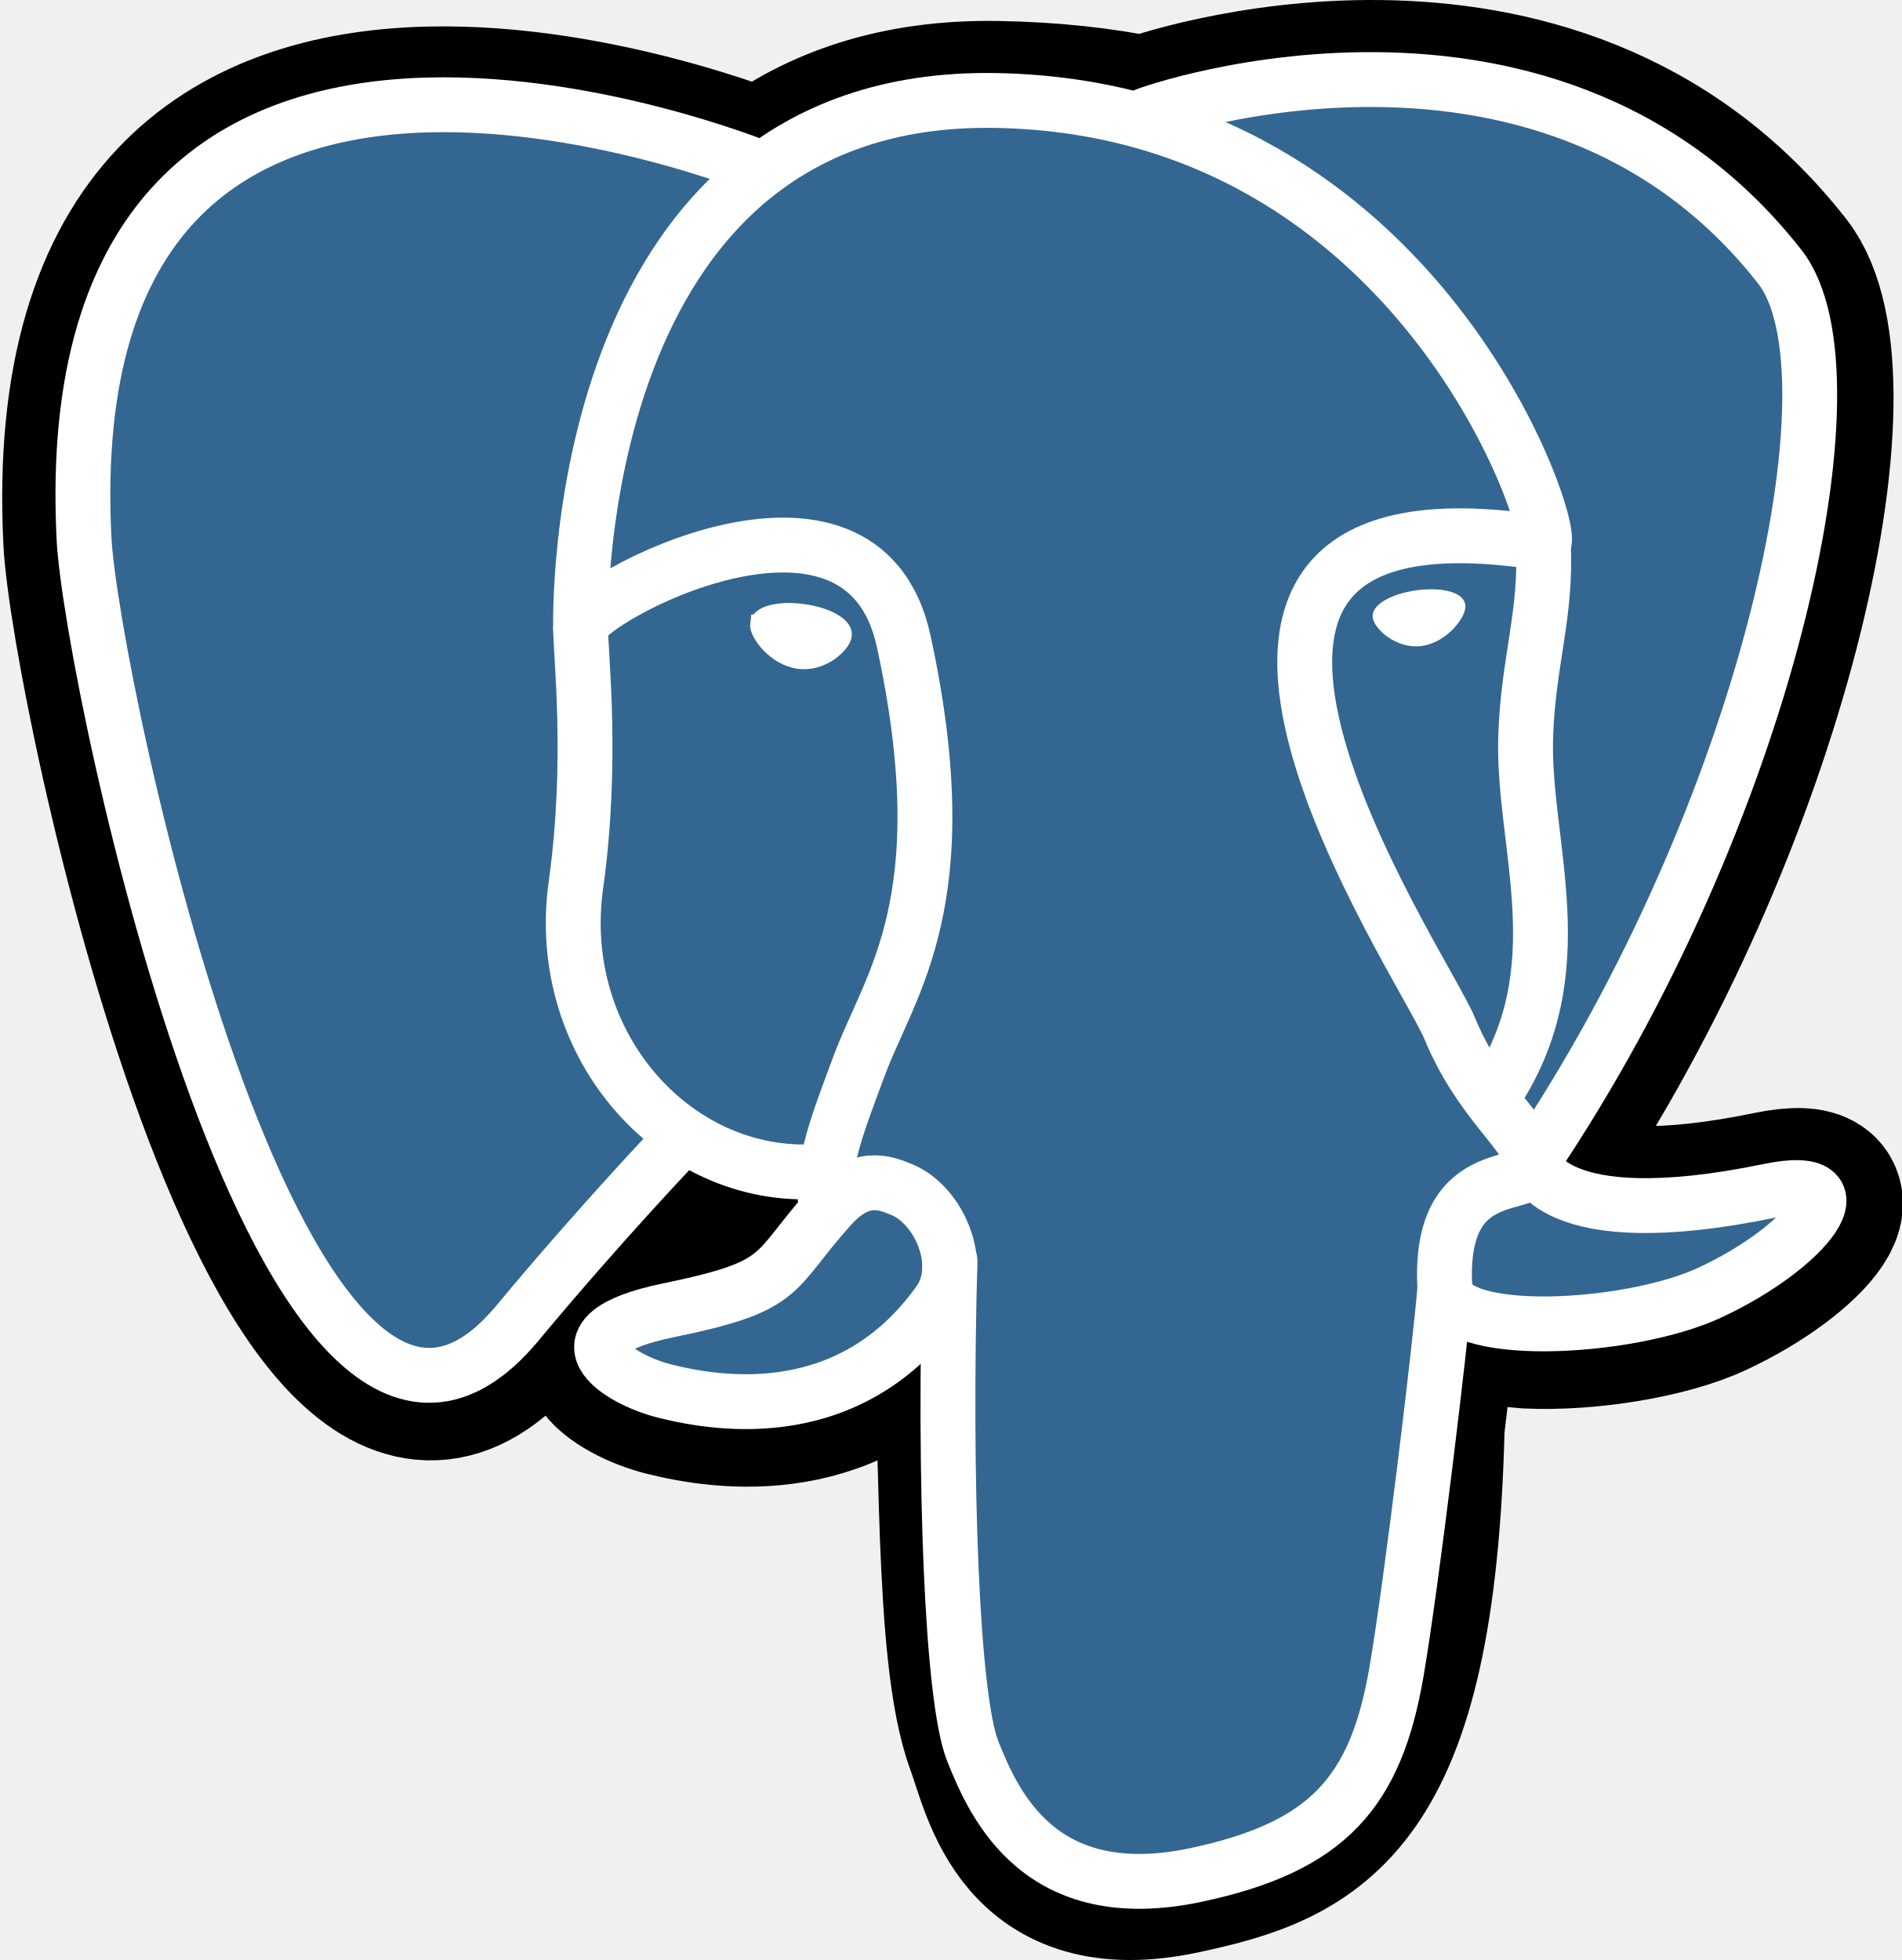
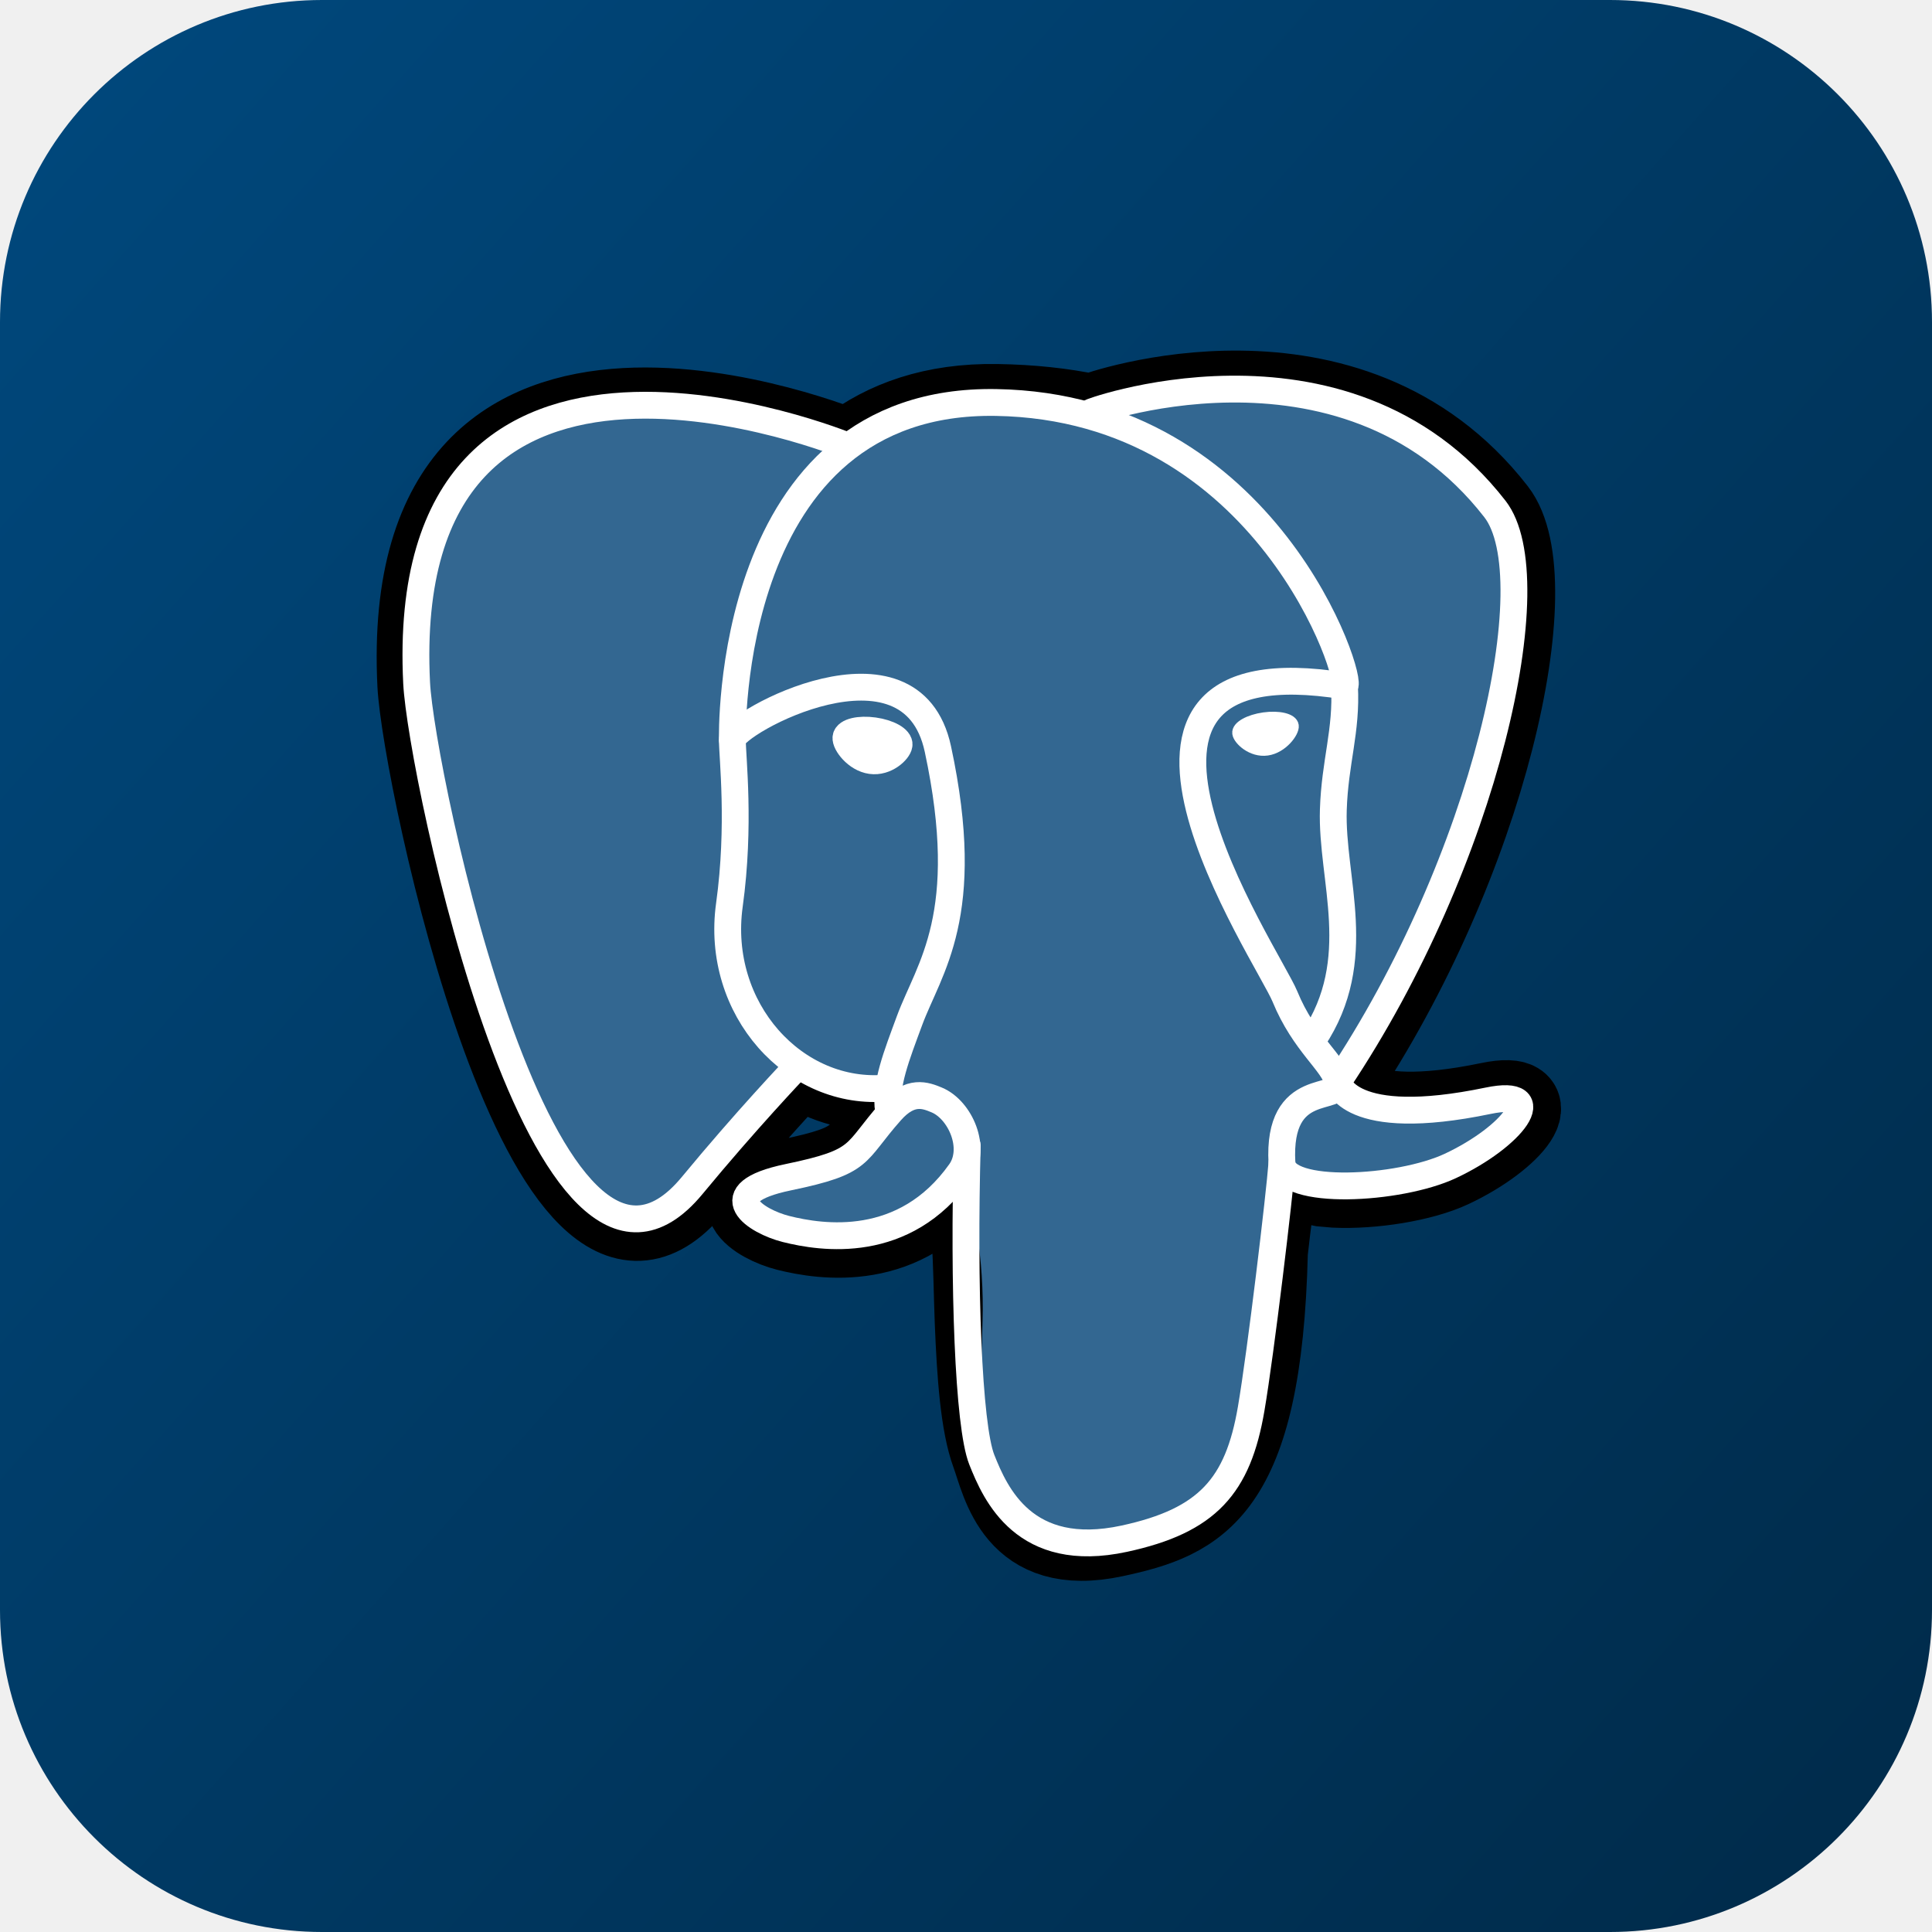
- <svg xmlns="http://www.w3.org/2000/svg" width="432.071pt" height="445.383pt" viewBox="0 0 432.071 445.383" xml:space="preserve">
-   <g id="orginal" style="fill-rule:nonzero;clip-rule:nonzero;stroke:#000000;stroke-miterlimit:4;">
- 	</g>
-   <g id="Layer_x0020_3" style="fill-rule:nonzero;clip-rule:nonzero;fill:none;stroke:#FFFFFF;stroke-width:12.465;stroke-linecap:round;stroke-linejoin:round;stroke-miterlimit:4;">
-     <path style="fill:#000000;stroke:#000000;stroke-width:37.395;stroke-linecap:butt;stroke-linejoin:miter;" d="M323.205,324.227c2.833-23.601,1.984-27.062,19.563-23.239l4.463,0.392c13.517,0.615,31.199-2.174,41.587-7c22.362-10.376,35.622-27.7,13.572-23.148c-50.297,10.376-53.755-6.655-53.755-6.655c53.111-78.803,75.313-178.836,56.149-203.322    C352.514-5.534,262.036,26.049,260.522,26.869l-0.482,0.089c-9.938-2.062-21.06-3.294-33.554-3.496c-22.761-0.374-40.032,5.967-53.133,15.904c0,0-161.408-66.498-153.899,83.628c1.597,31.936,45.777,241.655,98.47,178.31    c19.259-23.163,37.871-42.748,37.871-42.748c9.242,6.14,20.307,9.272,31.912,8.147l0.897-0.765c-0.281,2.876-0.157,5.689,0.359,9.019c-13.572,15.167-9.584,17.83-36.723,23.416c-27.457,5.659-11.326,15.734-0.797,18.367c12.768,3.193,42.305,7.716,62.268-20.224    l-0.795,3.188c5.325,4.26,4.965,30.619,5.72,49.452c0.756,18.834,2.017,36.409,5.856,46.771c3.839,10.36,8.369,37.05,44.036,29.406c29.809-6.388,52.6-15.582,54.677-101.107" />
-     <path style="fill:#336791;stroke:none;" d="M402.395,271.23c-50.302,10.376-53.76-6.655-53.76-6.655c53.111-78.808,75.313-178.843,56.153-203.326c-52.27-66.785-142.752-35.2-144.262-34.38l-0.486,0.087c-9.938-2.063-21.06-3.292-33.56-3.496c-22.761-0.373-40.026,5.967-53.127,15.902    c0,0-161.411-66.495-153.904,83.63c1.597,31.938,45.776,241.657,98.471,178.312c19.26-23.163,37.869-42.748,37.869-42.748c9.243,6.14,20.308,9.272,31.908,8.147l0.901-0.765c-0.28,2.876-0.152,5.689,0.361,9.019c-13.575,15.167-9.586,17.83-36.723,23.416    c-27.459,5.659-11.328,15.734-0.796,18.367c12.768,3.193,42.307,7.716,62.266-20.224l-0.796,3.188c5.319,4.26,9.054,27.711,8.428,48.969c-0.626,21.259-1.044,35.854,3.147,47.254c4.191,11.4,8.368,37.05,44.042,29.406c29.809-6.388,45.256-22.942,47.405-50.555    c1.525-19.631,4.976-16.729,5.194-34.28l2.768-8.309c3.192-26.611,0.507-35.196,18.872-31.203l4.463,0.392c13.517,0.615,31.208-2.174,41.591-7c22.358-10.376,35.618-27.7,13.573-23.148z" />
-     <path d="M215.866,286.484c-1.385,49.516,0.348,99.377,5.193,111.495c4.848,12.118,15.223,35.688,50.9,28.045c29.806-6.39,40.651-18.756,45.357-46.051c3.466-20.082,10.148-75.854,11.005-87.281" />
-     <path d="M173.104,38.256c0,0-161.521-66.016-154.012,84.109c1.597,31.938,45.779,241.664,98.473,178.316c19.256-23.166,36.671-41.335,36.671-41.335" />
-     <path d="M260.349,26.207c-5.591,1.753,89.848-34.889,144.087,34.417c19.159,24.484-3.043,124.519-56.153,203.329" />
-     <path style="stroke-linejoin:bevel;" d="M348.282,263.953c0,0,3.461,17.036,53.764,6.653c22.04-4.552,8.776,12.774-13.577,23.155c-18.345,8.514-59.474,10.696-60.146-1.069c-1.729-30.355,21.647-21.133,19.96-28.739c-1.525-6.85-11.979-13.573-18.894-30.338    c-6.037-14.633-82.796-126.849,21.287-110.183c3.813-0.789-27.146-99.002-124.553-100.599c-97.385-1.597-94.19,119.762-94.19,119.762" />
-     <path d="M188.604,274.334c-13.577,15.166-9.584,17.829-36.723,23.417c-27.459,5.66-11.326,15.733-0.797,18.365c12.768,3.195,42.307,7.718,62.266-20.229c6.078-8.509-0.036-22.086-8.385-25.547c-4.034-1.671-9.428-3.765-16.361,3.994z" />
-     <path d="M187.715,274.069c-1.368-8.917,2.93-19.528,7.536-31.942c6.922-18.626,22.893-37.255,10.117-96.339c-9.523-44.029-73.396-9.163-73.436-3.193c-0.039,5.968,2.889,30.26-1.067,58.548c-5.162,36.913,23.488,68.132,56.479,64.938" />
-     <path style="fill:#FFFFFF;stroke-width:4.155;stroke-linecap:butt;stroke-linejoin:miter;" d="M172.517,141.7c-0.288,2.039,3.733,7.48,8.976,8.207c5.234,0.73,9.714-3.522,9.998-5.559c0.284-2.039-3.732-4.285-8.977-5.015c-5.237-0.731-9.719,0.333-9.996,2.367z" />
-     <path style="fill:#FFFFFF;stroke-width:2.078;stroke-linecap:butt;stroke-linejoin:miter;" d="M331.941,137.543c0.284,2.039-3.732,7.48-8.976,8.207c-5.238,0.73-9.718-3.522-10.005-5.559c-0.277-2.039,3.74-4.285,8.979-5.015c5.239-0.73,9.718,0.333,10.002,2.368z" />
-     <path d="M350.676,123.432c0.863,15.994-3.445,26.888-3.988,43.914c-0.804,24.748,11.799,53.074-7.191,81.435" />
-     <path style="stroke-width:3;" d="M0,60.232" />
-   </g>
+ <svg xmlns="http://www.w3.org/2000/svg" width="144" height="144" viewBox="0 0 144 144" fill="none">
+   <rect width="144" height="144" rx="24" fill="url(#paint0_linear_683_2849)" />
+   <path d="M94.481 93.305C95.072 88.348 94.895 87.621 98.561 88.424L99.492 88.506C102.311 88.635 105.999 88.049 108.166 87.036C112.83 84.856 115.595 81.218 110.996 82.174C100.506 84.353 99.785 80.776 99.785 80.776C110.862 64.224 115.493 43.213 111.496 38.07C100.594 24.041 81.723 30.675 81.407 30.847L81.307 30.866C79.234 30.433 76.914 30.174 74.308 30.132C69.561 30.053 65.959 31.385 63.227 33.472C63.227 33.472 29.562 19.505 31.128 51.038C31.461 57.745 40.676 101.795 51.666 88.49C55.683 83.625 59.565 79.511 59.565 79.511C61.492 80.801 63.8 81.459 66.22 81.222L66.407 81.062C66.349 81.666 66.375 82.257 66.482 82.956C63.652 86.142 64.484 86.701 58.823 87.874C53.096 89.063 56.461 91.179 58.657 91.732C61.32 92.403 67.48 93.353 71.644 87.484L71.478 88.154C72.589 89.049 72.514 94.585 72.671 98.541C72.829 102.497 73.092 106.189 73.893 108.365C74.693 110.541 75.638 116.147 83.077 114.541C89.294 113.2 94.048 111.269 94.481 93.305Z" fill="black" stroke="black" stroke-width="6" />
+   <path d="M110.998 82.173C100.506 84.352 99.785 80.775 99.785 80.775C110.862 64.222 115.493 43.21 111.497 38.068C100.595 24.04 81.723 30.674 81.408 30.846L81.307 30.865C79.234 30.431 76.914 30.173 74.307 30.131C69.56 30.052 65.959 31.384 63.227 33.471C63.227 33.471 29.561 19.504 31.127 51.036C31.46 57.745 40.675 101.795 51.665 88.49C55.682 83.624 59.563 79.511 59.563 79.511C61.491 80.8 63.799 81.458 66.218 81.222L66.406 81.061C66.348 81.665 66.375 82.256 66.482 82.956C63.65 86.141 64.482 86.701 58.822 87.874C53.095 89.062 56.46 91.179 58.656 91.732C61.319 92.402 67.48 93.352 71.643 87.484L71.477 88.153C72.586 89.048 73.365 93.974 73.235 98.439C73.104 102.904 73.017 105.97 73.891 108.364C74.765 110.759 75.636 116.146 83.077 114.541C89.294 113.199 92.516 109.722 92.964 103.922C93.282 99.799 94.002 100.408 94.047 96.722L94.625 94.977C95.29 89.387 94.731 87.584 98.561 88.423L99.492 88.505C102.311 88.634 106.001 88.048 108.166 87.035C112.829 84.855 115.595 81.217 110.997 82.173H110.998Z" fill="#336791" />
+   <path d="M72.093 85.377C71.805 95.777 72.166 106.25 73.176 108.796C74.188 111.341 76.351 116.292 83.793 114.686C90.009 113.344 92.271 110.747 93.253 105.014C93.975 100.796 95.369 89.081 95.548 86.681" stroke="white" stroke-width="2" stroke-linecap="round" stroke-linejoin="round" />
+   <path d="M63.175 33.239C63.175 33.239 29.487 19.373 31.053 50.906C31.386 57.614 40.601 101.665 51.591 88.36C55.608 83.494 59.24 79.678 59.24 79.678" stroke="white" stroke-width="2" stroke-linecap="round" stroke-linejoin="round" />
+   <path d="M81.371 30.708C80.205 31.076 100.111 23.38 111.423 37.937C115.419 43.08 110.789 64.091 99.712 80.644" stroke="white" stroke-width="2" stroke-linecap="round" stroke-linejoin="round" />
+   <path d="M99.711 80.645C99.711 80.645 100.433 84.223 110.924 82.042C115.521 81.086 112.755 84.725 108.093 86.906C104.267 88.694 95.688 89.152 95.548 86.681C95.188 80.305 100.063 82.242 99.711 80.645ZM99.711 80.645C99.393 79.206 97.213 77.794 95.77 74.272C94.511 71.199 78.502 47.629 100.21 51.129C101.006 50.964 94.549 30.335 74.233 29.999C53.921 29.664 54.587 55.154 54.587 55.154" stroke="white" stroke-width="2" stroke-linecap="round" stroke-linejoin="bevel" />
+   <path d="M66.408 82.825C63.576 86.011 64.409 86.57 58.748 87.744C53.021 88.933 56.386 91.049 58.582 91.601C61.245 92.272 67.406 93.222 71.569 87.352C72.837 85.565 71.561 82.713 69.82 81.986C68.979 81.635 67.854 81.196 66.408 82.825Z" stroke="white" stroke-width="2" stroke-linecap="round" stroke-linejoin="round" />
+   <path d="M66.222 82.769C65.937 80.896 66.834 78.667 67.794 76.06C69.238 72.148 72.569 68.235 69.904 55.825C67.918 46.577 54.596 53.9 54.588 55.154C54.58 56.407 55.191 61.51 54.365 67.451C53.289 75.205 59.264 81.762 66.145 81.091" stroke="white" stroke-width="2" stroke-linecap="round" stroke-linejoin="round" />
+   <path d="M63.053 54.967C62.993 55.395 63.831 56.538 64.925 56.69C66.017 56.844 66.951 55.951 67.01 55.523C67.069 55.094 66.232 54.623 65.138 54.469C64.046 54.316 63.111 54.539 63.053 54.967H63.053Z" fill="white" stroke="white" stroke-width="2" />
+   <path d="M96.303 54.092C96.363 54.521 95.525 55.663 94.431 55.816C93.339 55.97 92.404 55.077 92.345 54.649C92.287 54.22 93.125 53.749 94.217 53.595C95.31 53.442 96.244 53.665 96.303 54.093V54.092Z" fill="white" stroke="white" />
+   <path d="M100.21 51.129C100.39 54.488 99.492 56.776 99.379 60.353C99.211 65.551 101.84 71.501 97.879 77.457" stroke="white" stroke-width="2" stroke-linecap="round" stroke-linejoin="round" />
+   <defs>
+     <linearGradient id="paint0_linear_683_2849" x1="140" y1="130.5" x2="4" y2="9.5" gradientUnits="userSpaceOnUse">
+       <stop stop-color="#002C4C" />
+       <stop offset="1" stop-color="#00477B" />
+     </linearGradient>
+   </defs>
</svg>
